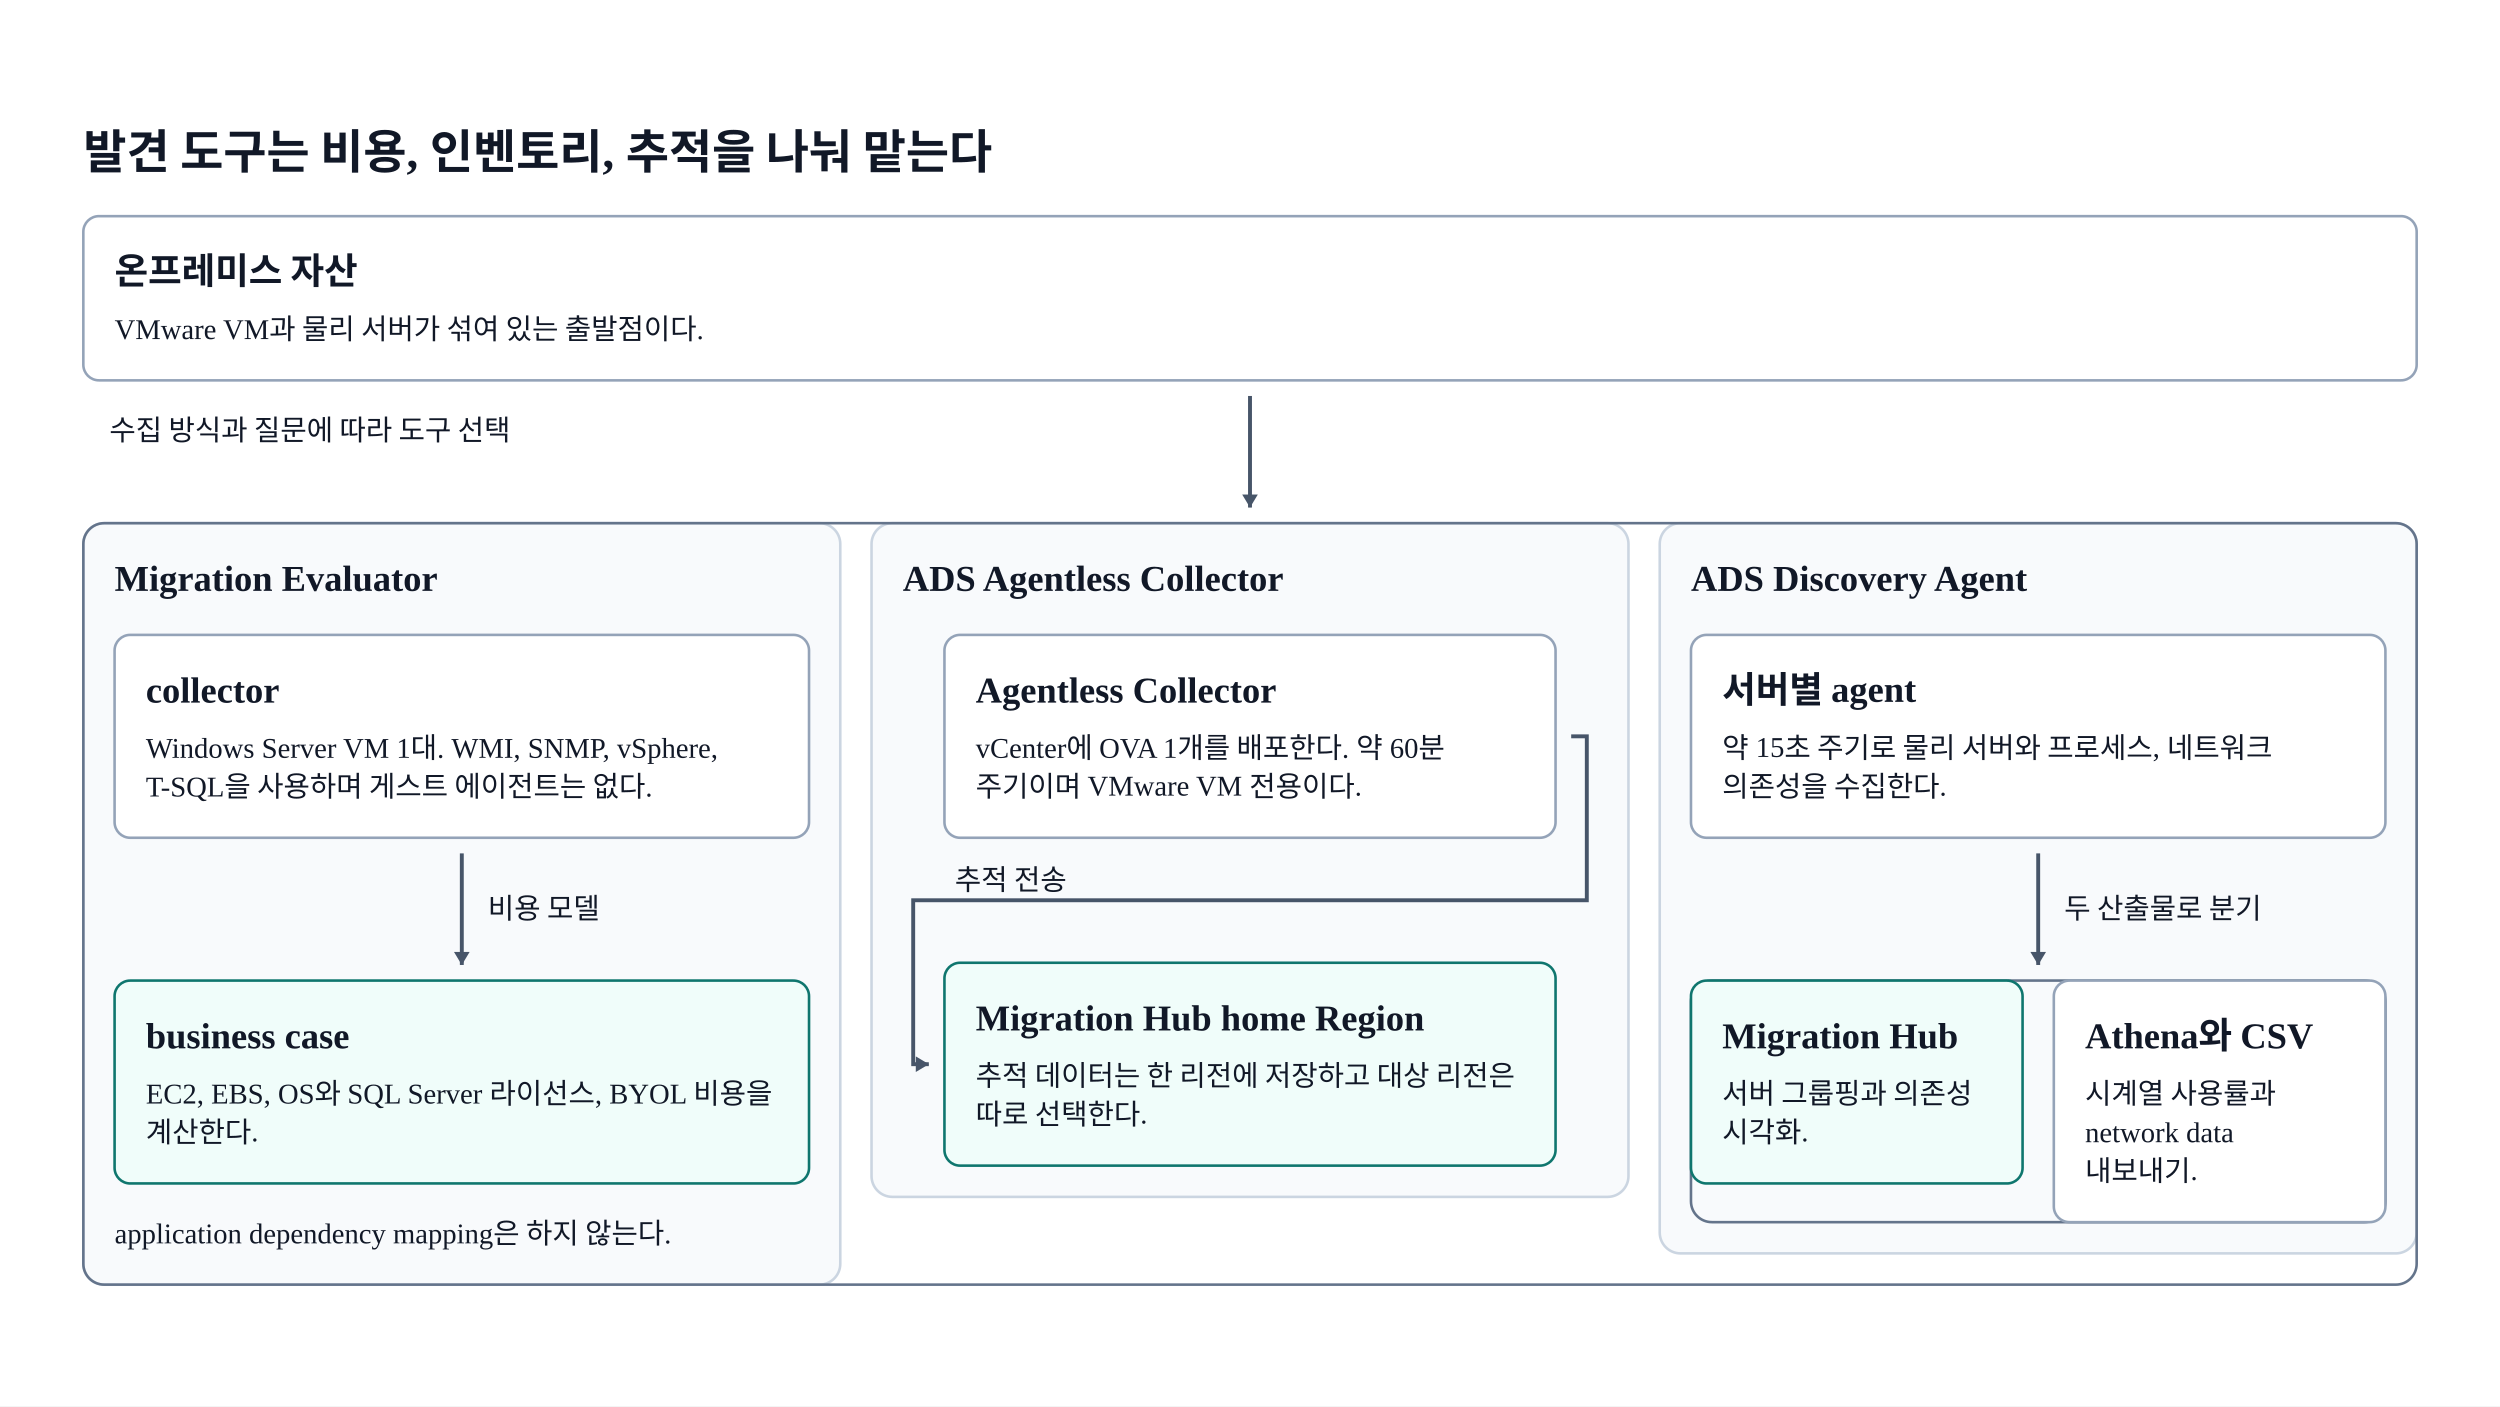
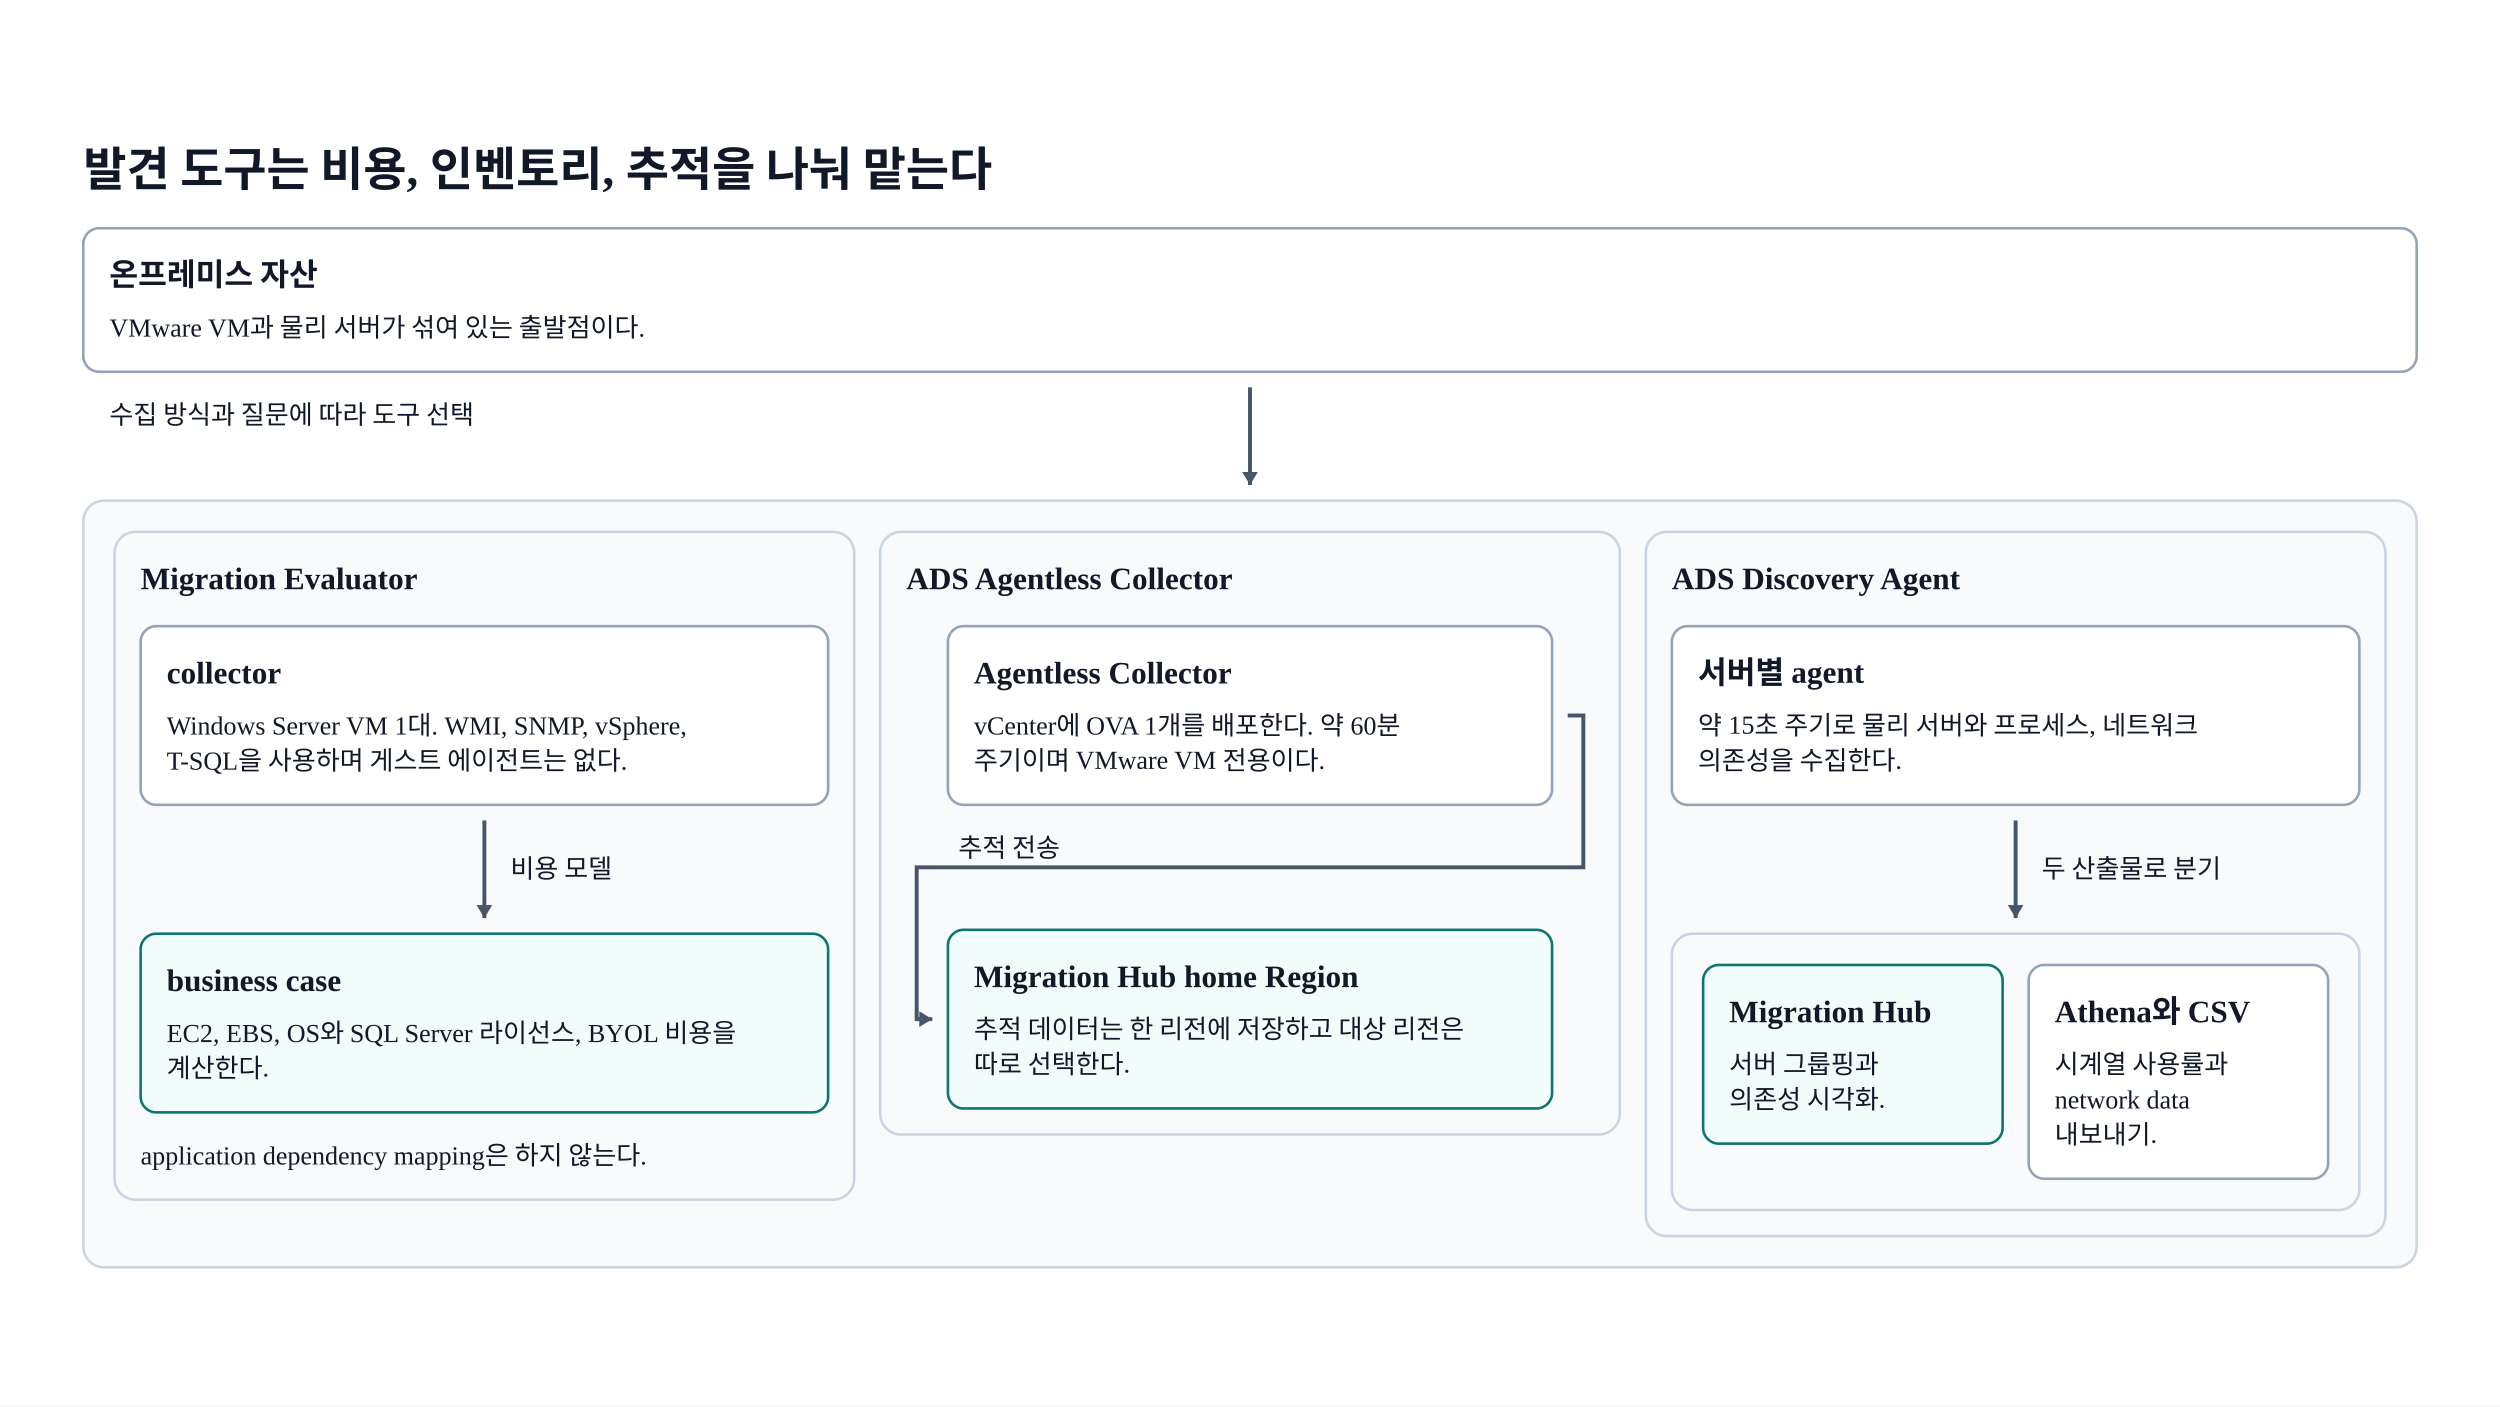
<svg xmlns="http://www.w3.org/2000/svg" class="sd-fhd-artwork" width="1920" height="1080" viewBox="0 0 1920 1080" aria-hidden="true" data-source-sha256="cc1456e654258071488f56b3810524f55f9d11f50dfd88dfff8151f75b67b480">
  <rect x="0" y="0" width="1920" height="1080" fill="#fff" />
-   <rect data-source="root.0.2.0" x="64.000" y="401.800" width="581.333" height="584.800" rx="16" fill="#f8fafc" stroke="#cbd5e1" stroke-width="2" />
-   <rect data-source="root.0.2.1" x="669.333" y="401.800" width="581.333" height="517.400" rx="16" fill="#f8fafc" stroke="#cbd5e1" stroke-width="2" />
-   <rect data-source="root.0.2.2" x="1274.667" y="401.800" width="581.333" height="560.800" rx="16" fill="#f8fafc" stroke="#cbd5e1" stroke-width="2" />
-   <rect data-source="root.0.2" x="64.000" y="401.800" width="1792.000" height="584.800" rx="16" fill="none" stroke="#64748b" stroke-width="2" />
-   <rect data-source="root.0.2.2.1.2" x="1298.667" y="753.100" width="533.333" height="185.500" rx="16" fill="none" stroke="#64748b" stroke-width="2" />
-   <rect data-node="root.0.1.0" x="64.000" y="166.000" width="1792.000" height="126.100" rx="12" fill="#fff" stroke="#94a3b8" stroke-width="2" />
-   <rect data-node="root.0.2.0.1.0" x="88.000" y="487.600" width="533.333" height="155.800" rx="12" fill="#fff" stroke="#94a3b8" stroke-width="2" />
-   <rect data-node="root.0.2.0.1.2" x="88.000" y="753.100" width="533.333" height="155.800" rx="12" fill="#f0fdfa" stroke="#0f766e" stroke-width="2" />
-   <rect data-node="root.0.2.1.1.0" x="725.333" y="487.600" width="469.333" height="155.800" rx="12" fill="#fff" stroke="#94a3b8" stroke-width="2" />
-   <rect data-node="root.0.2.1.1.2" x="725.333" y="739.400" width="469.333" height="155.800" rx="12" fill="#f0fdfa" stroke="#0f766e" stroke-width="2" />
-   <rect data-node="root.0.2.2.1.0" x="1298.667" y="487.600" width="533.333" height="155.800" rx="12" fill="#fff" stroke="#94a3b8" stroke-width="2" />
-   <rect data-node="root.0.2.2.1.2.0" x="1298.667" y="753.100" width="254.667" height="155.800" rx="12" fill="#f0fdfa" stroke="#0f766e" stroke-width="2" />
-   <rect data-node="root.0.2.2.1.2.1" x="1577.333" y="753.100" width="254.667" height="185.500" rx="12" fill="#fff" stroke="#94a3b8" stroke-width="2" />
-   <path data-edge="root.0.1.1" data-from="root.0.1.0" data-to="root.0.2" d="M 960.000 304.100 L 960.000 346.950 L 960.000 346.950 L 960.000 389.800" fill="none" stroke="#475569" stroke-width="3" />
-   <polygon data-arrowhead="root.0.1.1" points="960.000,389.800 954.000,379.800 966.000,379.800" fill="#475569" />
-   <path data-edge="root.0.2.0.1.1" data-from="root.0.2.0.1.0" data-to="root.0.2.0.1.2" d="M 354.667 655.400 L 354.667 741.100" fill="none" stroke="#475569" stroke-width="3" />
-   <polygon data-arrowhead="root.0.2.0.1.1" points="354.667,741.100 348.667,731.100 360.667,731.100" fill="#475569" />
-   <path data-edge="root.0.2.1.1.1" data-from="root.0.2.1.1.0" data-to="root.0.2.1.1.2" d="M 1206.667 565.500 L 1218.667 565.500 L 1218.667 691.400 L 701.333 691.400 L 701.333 817.300 L 713.333 817.300" fill="none" stroke="#475569" stroke-width="3" />
-   <polygon data-arrowhead="root.0.2.1.1.1" points="713.333,817.300 703.333,823.300 703.333,811.300" fill="#475569" />
-   <path data-edge="root.0.2.2.1.1" data-from="root.0.2.2.1.0" data-to="root.0.2.2.1.2" d="M 1565.333 655.400 L 1565.333 741.100" fill="none" stroke="#475569" stroke-width="3" />
-   <polygon data-arrowhead="root.0.2.2.1.1" points="1565.333,741.100 1559.333,731.100 1571.333,731.100" fill="#475569" />
-   <text data-source="root.0.0" x="64.000" y="129.400" font-size="36" font-weight="700" fill="#111827">발견 도구는 비용, 인벤토리, 추적을 나눠 맡는다</text>
-   <text data-source="root.0.1.0" x="88.000" y="218.000" font-size="28" font-weight="700" fill="#111827">온프레미스 자산</text>
-   <text data-source="root.0.1.0" x="88.000" y="260.400" font-size="22" font-weight="400" fill="#111827">VMware VM과 물리 서버가 섞여 있는 출발점이다.</text>
-   <text data-source="root.0.2.0.0" x="88.000" y="453.800" font-size="28" font-weight="700" fill="#111827">Migration Evaluator</text>
-   <text data-source="root.0.2.0.1.0" x="112.000" y="539.600" font-size="28" font-weight="700" fill="#111827">collector</text>
-   <text data-source="root.0.2.0.1.0" x="112.000" y="582.000" font-size="22" font-weight="400" fill="#111827">Windows Server VM 1대. WMI, SNMP, vSphere,</text>
-   <text data-source="root.0.2.0.1.0" x="112.000" y="611.700" font-size="22" font-weight="400" fill="#111827">T-SQL을 사용하며 게스트 에이전트는 없다.</text>
-   <text data-source="root.0.2.0.1.2" x="112.000" y="805.100" font-size="28" font-weight="700" fill="#111827">business case</text>
-   <text data-source="root.0.2.0.1.2" x="112.000" y="847.500" font-size="22" font-weight="400" fill="#111827">EC2, EBS, OS와 SQL Server 라이선스, BYOL 비용을</text>
-   <text data-source="root.0.2.0.1.2" x="112.000" y="877.200" font-size="22" font-weight="400" fill="#111827">계산한다.</text>
-   <text data-source="root.0.2.0.1.3" x="88.000" y="954.900" font-size="22" font-weight="400" fill="#111827">application dependency mapping은 하지 않는다.</text>
-   <text data-source="root.0.2.0.1.1" x="374.667" y="705.400" font-size="22" font-weight="400" fill="#111827">비용 모델</text>
-   <text data-source="root.0.2.1.0" x="693.333" y="453.800" font-size="28" font-weight="700" fill="#111827">ADS Agentless Collector</text>
-   <text data-source="root.0.2.1.1.0" x="749.333" y="539.600" font-size="28" font-weight="700" fill="#111827">Agentless Collector</text>
-   <text data-source="root.0.2.1.1.0" x="749.333" y="582.000" font-size="22" font-weight="400" fill="#111827">vCenter에 OVA 1개를 배포한다. 약 60분</text>
-   <text data-source="root.0.2.1.1.0" x="749.333" y="611.700" font-size="22" font-weight="400" fill="#111827">주기이며 VMware VM 전용이다.</text>
-   <text data-source="root.0.2.1.1.2" x="749.333" y="791.400" font-size="28" font-weight="700" fill="#111827">Migration Hub home Region</text>
-   <text data-source="root.0.2.1.1.2" x="749.333" y="833.800" font-size="22" font-weight="400" fill="#111827">추적 데이터는 한 리전에 저장하고 대상 리전은</text>
-   <text data-source="root.0.2.1.1.2" x="749.333" y="863.500" font-size="22" font-weight="400" fill="#111827">따로 선택한다.</text>
-   <text data-source="root.0.2.1.1.1" x="733.333" y="683.400" font-size="22" font-weight="400" fill="#111827">추적 전송</text>
-   <text data-source="root.0.2.2.0" x="1298.667" y="453.800" font-size="28" font-weight="700" fill="#111827">ADS Discovery Agent</text>
-   <text data-source="root.0.2.2.1.0" x="1322.667" y="539.600" font-size="28" font-weight="700" fill="#111827">서버별 agent</text>
-   <text data-source="root.0.2.2.1.0" x="1322.667" y="582.000" font-size="22" font-weight="400" fill="#111827">약 15초 주기로 물리 서버와 프로세스, 네트워크</text>
-   <text data-source="root.0.2.2.1.0" x="1322.667" y="611.700" font-size="22" font-weight="400" fill="#111827">의존성을 수집한다.</text>
-   <text data-source="root.0.2.2.1.2.0" x="1322.667" y="805.100" font-size="28" font-weight="700" fill="#111827">Migration Hub</text>
-   <text data-source="root.0.2.2.1.2.0" x="1322.667" y="847.500" font-size="22" font-weight="400" fill="#111827">서버 그룹핑과 의존성</text>
-   <text data-source="root.0.2.2.1.2.0" x="1322.667" y="877.200" font-size="22" font-weight="400" fill="#111827">시각화.</text>
-   <text data-source="root.0.2.2.1.2.1" x="1601.333" y="805.100" font-size="28" font-weight="700" fill="#111827">Athena와 CSV</text>
-   <text data-source="root.0.2.2.1.2.1" x="1601.333" y="847.500" font-size="22" font-weight="400" fill="#111827">시계열 사용률과</text>
-   <text data-source="root.0.2.2.1.2.1" x="1601.333" y="877.200" font-size="22" font-weight="400" fill="#111827">network data</text>
-   <text data-source="root.0.2.2.1.2.1" x="1601.333" y="906.900" font-size="22" font-weight="400" fill="#111827">내보내기.</text>
-   <text data-source="root.0.2.2.1.1" x="1585.333" y="705.400" font-size="22" font-weight="400" fill="#111827">두 산출물로 분기</text>
-   <text data-source="root.0.1.1" x="84.000" y="338.100" font-size="22" font-weight="400" fill="#111827">수집 방식과 질문에 따라 도구 선택</text>
+   <rect data-source="root.0.2" x="64.000" y="384.500" width="1792.000" height="588.800" rx="16" fill="#f8fafc" stroke="#cbd5e1" stroke-width="2" />
+   <rect data-source="root.0.2.0" x="88.000" y="408.500" width="568.000" height="512.800" rx="16" fill="#f8fafc" stroke="#cbd5e1" stroke-width="2" />
+   <rect data-source="root.0.2.1" x="676.000" y="408.500" width="568.000" height="462.800" rx="16" fill="#f8fafc" stroke="#cbd5e1" stroke-width="2" />
+   <rect data-source="root.0.2.2" x="1264.000" y="408.500" width="568.000" height="540.800" rx="16" fill="#f8fafc" stroke="#cbd5e1" stroke-width="2" />
+   <rect data-source="root.0.2.2.1.2" x="1284.000" y="717.100" width="528.000" height="212.200" rx="16" fill="#f8fafc" stroke="#cbd5e1" stroke-width="2" />
+   <rect data-node="root.0.1.0" x="64.000" y="175.300" width="1792.000" height="110.200" rx="12" fill="#fff" stroke="#94a3b8" stroke-width="2" />
+   <rect data-node="root.0.2.0.1.0" x="108.000" y="480.900" width="528.000" height="137.200" rx="12" fill="#fff" stroke="#94a3b8" stroke-width="2" />
+   <rect data-node="root.0.2.0.1.2" x="108.000" y="717.100" width="528.000" height="137.200" rx="12" fill="#f0fdfa" stroke="#0f766e" stroke-width="2" />
+   <rect data-node="root.0.2.1.1.0" x="728.000" y="480.900" width="464.000" height="137.200" rx="12" fill="#fff" stroke="#94a3b8" stroke-width="2" />
+   <rect data-node="root.0.2.1.1.2" x="728.000" y="714.100" width="464.000" height="137.200" rx="12" fill="#f0fdfa" stroke="#0f766e" stroke-width="2" />
+   <rect data-node="root.0.2.2.1.0" x="1284.000" y="480.900" width="528.000" height="137.200" rx="12" fill="#fff" stroke="#94a3b8" stroke-width="2" />
+   <rect data-node="root.0.2.2.1.2.0" x="1308.000" y="741.100" width="230.000" height="137.200" rx="12" fill="#f0fdfa" stroke="#0f766e" stroke-width="2" />
+   <rect data-node="root.0.2.2.1.2.1" x="1558.000" y="741.100" width="230.000" height="164.200" rx="12" fill="#fff" stroke="#94a3b8" stroke-width="2" />
+   <path data-edge="root.0.1.1" data-from="root.0.1.0" data-to="root.0.2" d="M 960.000 297.500 L 960.000 335.000 L 960.000 335.000 L 960.000 372.500" fill="none" stroke="#475569" stroke-width="3" />
+   <polygon data-arrowhead="root.0.1.1" points="960.000,372.500 954.000,362.500 966.000,362.500" fill="#475569" />
+   <path data-edge="root.0.2.0.1.1" data-from="root.0.2.0.1.0" data-to="root.0.2.0.1.2" d="M 372.000 630.100 L 372.000 705.100" fill="none" stroke="#475569" stroke-width="3" />
+   <polygon data-arrowhead="root.0.2.0.1.1" points="372.000,705.100 366.000,695.100 378.000,695.100" fill="#475569" />
+   <path data-edge="root.0.2.1.1.1" data-from="root.0.2.1.1.0" data-to="root.0.2.1.1.2" d="M 1204.000 549.500 L 1216.000 549.500 L 1216.000 666.100 L 704.000 666.100 L 704.000 782.700 L 716.000 782.700" fill="none" stroke="#475569" stroke-width="3" />
+   <polygon data-arrowhead="root.0.2.1.1.1" points="716.000,782.700 706.000,788.700 706.000,776.700" fill="#475569" />
+   <path data-edge="root.0.2.2.1.1" data-from="root.0.2.2.1.0" data-to="root.0.2.2.1.2" d="M 1548.000 630.100 L 1548.000 705.100" fill="none" stroke="#475569" stroke-width="3" />
+   <polygon data-arrowhead="root.0.2.2.1.1" points="1548.000,705.100 1542.000,695.100 1554.000,695.100" fill="#475569" />
+   <text data-source="root.0.0" x="64.000" y="142.700" font-size="36" font-weight="700" fill="#111827">발견 도구는 비용, 인벤토리, 추적을 나눠 맡는다</text>
+   <text data-source="root.0.1.0" x="84.000" y="219.300" font-size="24" font-weight="700" fill="#111827">온프레미스 자산</text>
+   <text data-source="root.0.1.0" x="84.000" y="258.500" font-size="20" font-weight="400" fill="#111827">VMware VM과 물리 서버가 섞여 있는 출발점이다.</text>
+   <text data-source="root.0.2.0.0" x="108.000" y="452.500" font-size="24" font-weight="700" fill="#111827">Migration Evaluator</text>
+   <text data-source="root.0.2.0.1.0" x="128.000" y="524.900" font-size="24" font-weight="700" fill="#111827">collector</text>
+   <text data-source="root.0.2.0.1.0" x="128.000" y="564.100" font-size="20" font-weight="400" fill="#111827">Windows Server VM 1대. WMI, SNMP, vSphere,</text>
+   <text data-source="root.0.2.0.1.0" x="128.000" y="591.100" font-size="20" font-weight="400" fill="#111827">T-SQL을 사용하며 게스트 에이전트는 없다.</text>
+   <text data-source="root.0.2.0.1.2" x="128.000" y="761.100" font-size="24" font-weight="700" fill="#111827">business case</text>
+   <text data-source="root.0.2.0.1.2" x="128.000" y="800.300" font-size="20" font-weight="400" fill="#111827">EC2, EBS, OS와 SQL Server 라이선스, BYOL 비용을</text>
+   <text data-source="root.0.2.0.1.2" x="128.000" y="827.300" font-size="20" font-weight="400" fill="#111827">계산한다.</text>
+   <text data-source="root.0.2.0.1.3" x="108.000" y="894.300" font-size="20" font-weight="400" fill="#111827">application dependency mapping은 하지 않는다.</text>
+   <text data-source="root.0.2.0.1.1" x="392.000" y="674.100" font-size="20" font-weight="400" fill="#111827">비용 모델</text>
+   <text data-source="root.0.2.1.0" x="696.000" y="452.500" font-size="24" font-weight="700" fill="#111827">ADS Agentless Collector</text>
+   <text data-source="root.0.2.1.1.0" x="748.000" y="524.900" font-size="24" font-weight="700" fill="#111827">Agentless Collector</text>
+   <text data-source="root.0.2.1.1.0" x="748.000" y="564.100" font-size="20" font-weight="400" fill="#111827">vCenter에 OVA 1개를 배포한다. 약 60분</text>
+   <text data-source="root.0.2.1.1.0" x="748.000" y="591.100" font-size="20" font-weight="400" fill="#111827">주기이며 VMware VM 전용이다.</text>
+   <text data-source="root.0.2.1.1.2" x="748.000" y="758.100" font-size="24" font-weight="700" fill="#111827">Migration Hub home Region</text>
+   <text data-source="root.0.2.1.1.2" x="748.000" y="797.300" font-size="20" font-weight="400" fill="#111827">추적 데이터는 한 리전에 저장하고 대상 리전은</text>
+   <text data-source="root.0.2.1.1.2" x="748.000" y="824.300" font-size="20" font-weight="400" fill="#111827">따로 선택한다.</text>
+   <text data-source="root.0.2.1.1.1" x="736.000" y="658.100" font-size="20" font-weight="400" fill="#111827">추적 전송</text>
+   <text data-source="root.0.2.2.0" x="1284.000" y="452.500" font-size="24" font-weight="700" fill="#111827">ADS Discovery Agent</text>
+   <text data-source="root.0.2.2.1.0" x="1304.000" y="524.900" font-size="24" font-weight="700" fill="#111827">서버별 agent</text>
+   <text data-source="root.0.2.2.1.0" x="1304.000" y="564.100" font-size="20" font-weight="400" fill="#111827">약 15초 주기로 물리 서버와 프로세스, 네트워크</text>
+   <text data-source="root.0.2.2.1.0" x="1304.000" y="591.100" font-size="20" font-weight="400" fill="#111827">의존성을 수집한다.</text>
+   <text data-source="root.0.2.2.1.2.0" x="1328.000" y="785.100" font-size="24" font-weight="700" fill="#111827">Migration Hub</text>
+   <text data-source="root.0.2.2.1.2.0" x="1328.000" y="824.300" font-size="20" font-weight="400" fill="#111827">서버 그룹핑과</text>
+   <text data-source="root.0.2.2.1.2.0" x="1328.000" y="851.300" font-size="20" font-weight="400" fill="#111827">의존성 시각화.</text>
+   <text data-source="root.0.2.2.1.2.1" x="1578.000" y="785.100" font-size="24" font-weight="700" fill="#111827">Athena와 CSV</text>
+   <text data-source="root.0.2.2.1.2.1" x="1578.000" y="824.300" font-size="20" font-weight="400" fill="#111827">시계열 사용률과</text>
+   <text data-source="root.0.2.2.1.2.1" x="1578.000" y="851.300" font-size="20" font-weight="400" fill="#111827">network data</text>
+   <text data-source="root.0.2.2.1.2.1" x="1578.000" y="878.300" font-size="20" font-weight="400" fill="#111827">내보내기.</text>
+   <text data-source="root.0.2.2.1.1" x="1568.000" y="674.100" font-size="20" font-weight="400" fill="#111827">두 산출물로 분기</text>
+   <text data-source="root.0.1.1" x="84.000" y="325.500" font-size="20" font-weight="400" fill="#111827">수집 방식과 질문에 따라 도구 선택</text>
</svg>
